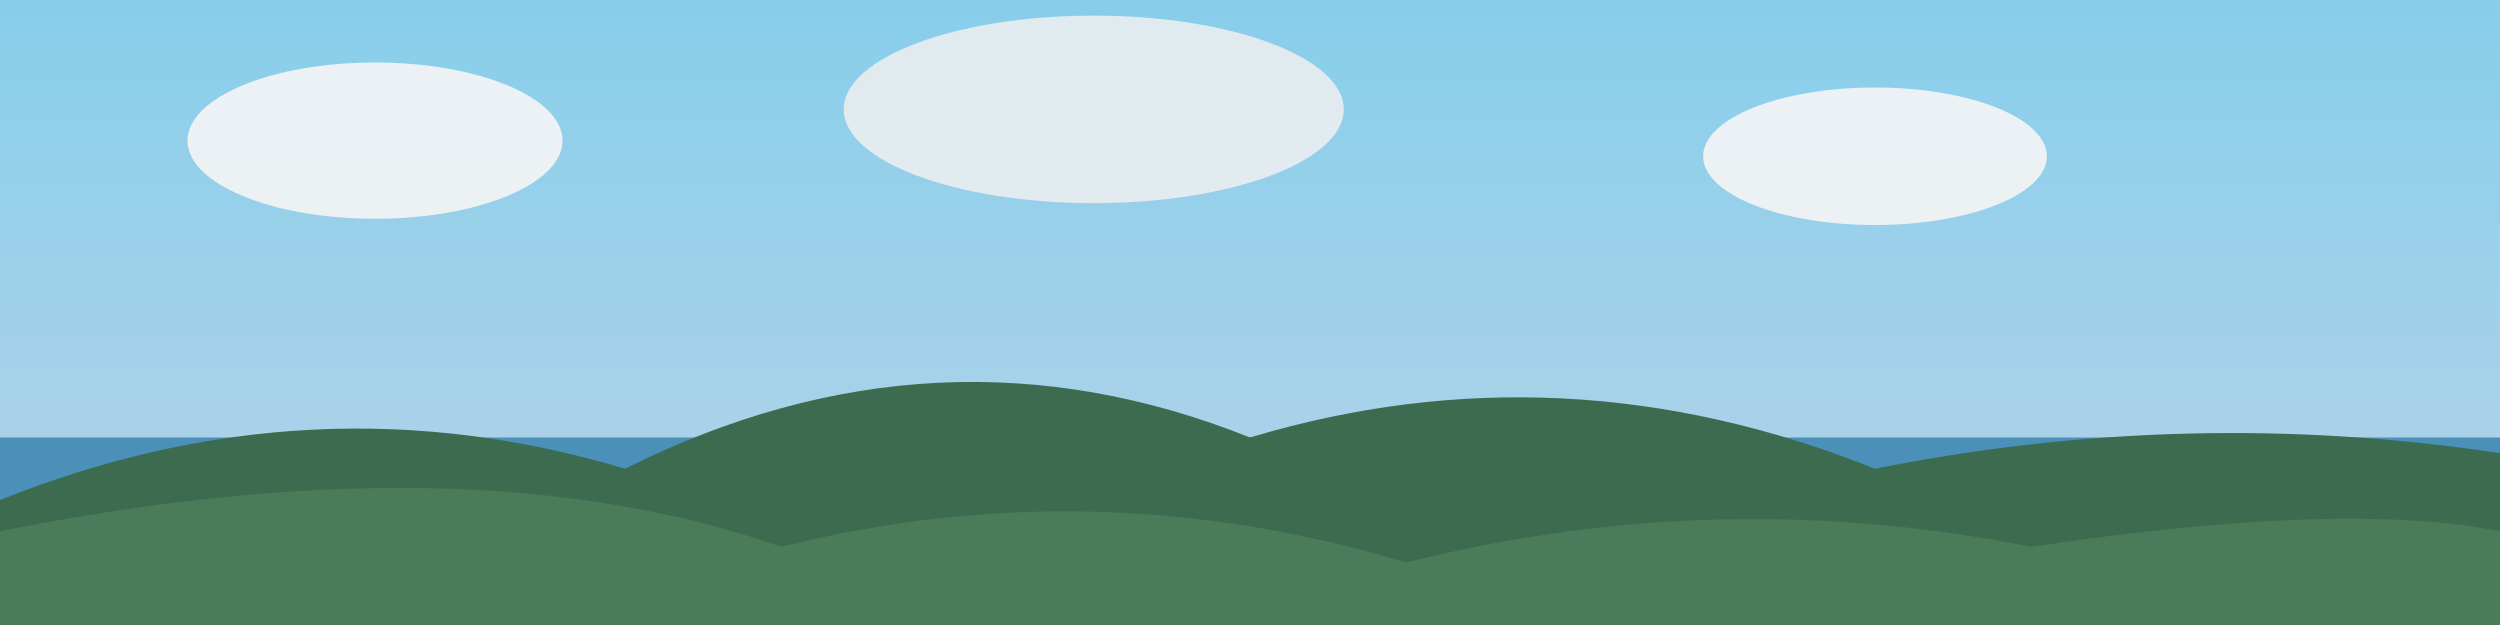
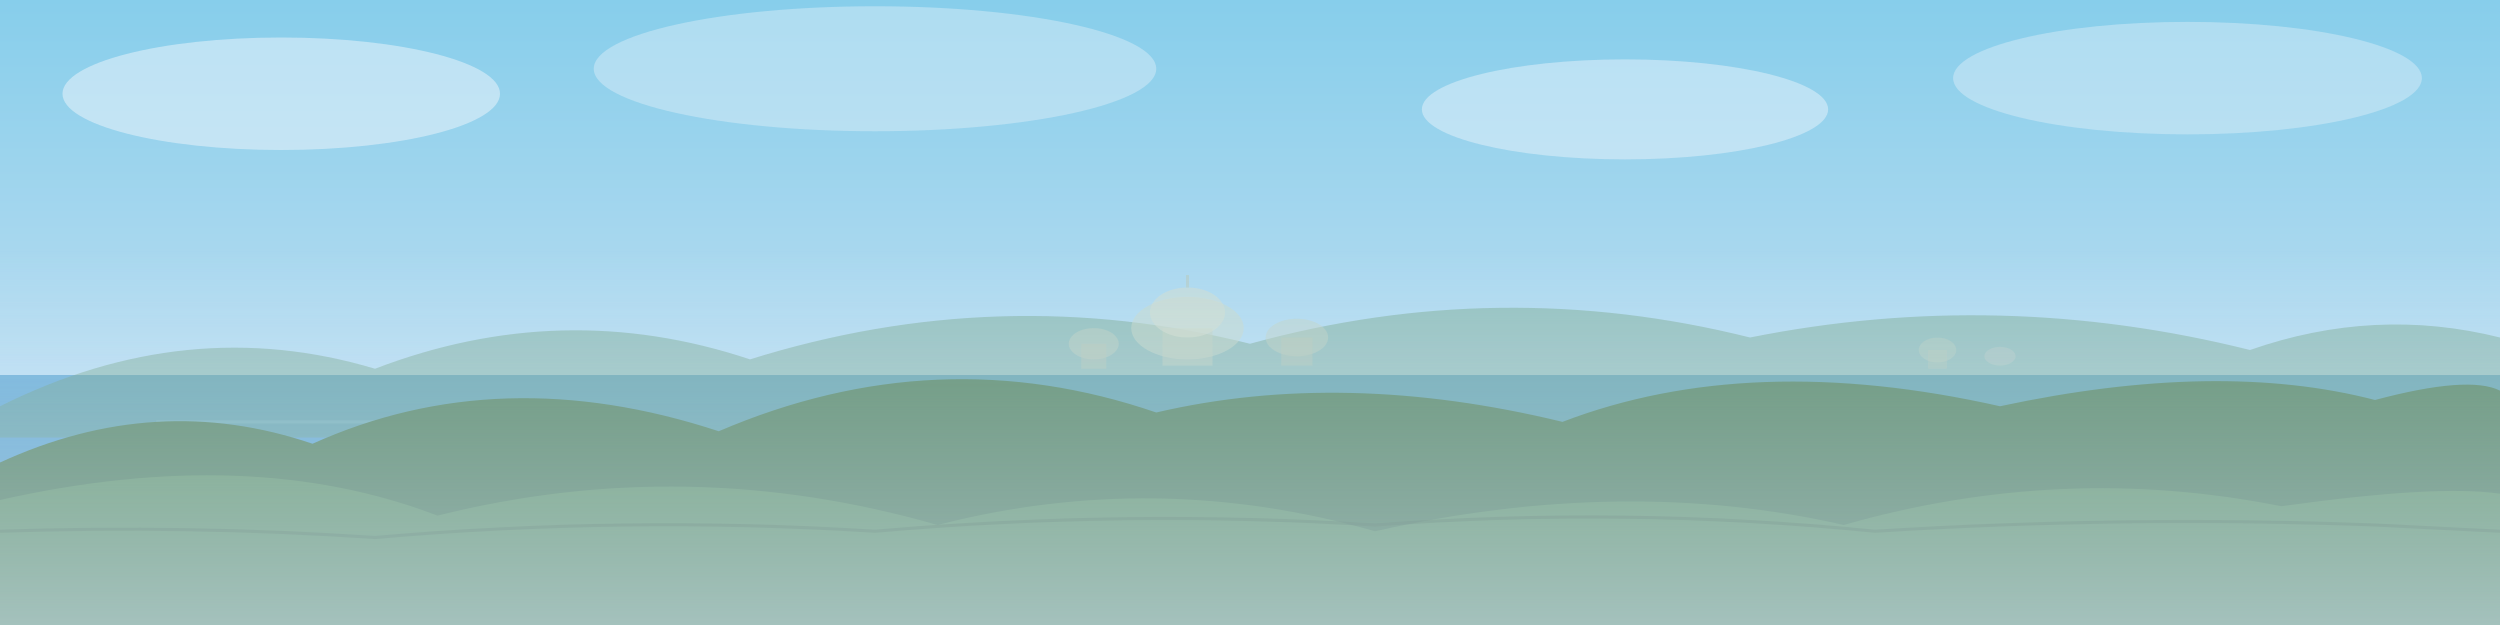
<svg xmlns="http://www.w3.org/2000/svg" viewBox="0 0 800 200" width="800" height="200">
  <defs>
-     <linearGradient id="coastal-sky" x1="0%" y1="0%" x2="0%" y2="100%">
-       <stop offset="0%" style="stop-color:#87ceeb" />
-       <stop offset="100%" style="stop-color:#b8d4e8" />
+     <linearGradient id="naboo-sky" x1="0%" y1="0%" x2="0%" y2="100%">
+       <stop offset="0%" style="stop-color:#87CEEB" />
+       <stop offset="60%" style="stop-color:#B8DCF0" />
+       <stop offset="100%" style="stop-color:#E0F0FF" />
+     </linearGradient>
+     <linearGradient id="naboo-water" x1="0%" y1="0%" x2="0%" y2="100%">
+       <stop offset="0%" style="stop-color:#6BAED6" />
+       <stop offset="100%" style="stop-color:#4A90B8" />
+     </linearGradient>
+     <linearGradient id="naboo-haze" x1="0%" y1="0%" x2="0%" y2="100%">
+       <stop offset="0%" style="stop-color:#E0F0FF;stop-opacity:0" />
+       <stop offset="100%" style="stop-color:#E0F0FF;stop-opacity:0.6" />
+     </linearGradient>
+     <linearGradient id="naboo-hill-back" x1="0%" y1="0%" x2="0%" y2="100%">
+       <stop offset="0%" style="stop-color:#5a8a6a" />
+       <stop offset="100%" style="stop-color:#3d6b4f" />
+     </linearGradient>
+     <linearGradient id="naboo-hill-front" x1="0%" y1="0%" x2="0%" y2="100%">
+       <stop offset="0%" style="stop-color:#5d9068" />
+       <stop offset="100%" style="stop-color:#4a7c59" />
    </linearGradient>
  </defs>
-   <rect width="800" height="200" fill="url(#coastal-sky)" />
-   <ellipse cx="120" cy="45" rx="60" ry="25" fill="#f5f5f5" opacity="0.9" />
-   <ellipse cx="350" cy="35" rx="80" ry="30" fill="#f0f0f0" opacity="0.85" />
-   <ellipse cx="600" cy="50" rx="55" ry="22" fill="#f5f5f5" opacity="0.9" />
-   <rect x="0" y="140" width="800" height="60" fill="#4a90b8" />
-   <path d="M0,200 L0,160 Q100,120 200,150 Q300,100 400,140 Q500,110 600,150 Q700,130 800,145 L800,200 Z" fill="#3d6b4f" />
-   <path d="M0,200 L0,170 Q150,140 250,175 Q350,150 450,180 Q550,155 650,175 Q750,160 800,170 L800,200 Z" fill="#4a7c59" />
+   <rect width="800" height="200" fill="url(#naboo-sky)" />
+   <ellipse cx="90" cy="30" rx="70" ry="18" fill="#f0f6fc" opacity="0.5" />
+   <ellipse cx="280" cy="22" rx="90" ry="20" fill="#e8f2fa" opacity="0.4" />
+   <ellipse cx="520" cy="35" rx="65" ry="16" fill="#f0f6fc" opacity="0.45" />
+   <ellipse cx="700" cy="25" rx="75" ry="18" fill="#e8f2fa" opacity="0.4" />
+   <rect x="0" y="120" width="800" height="80" fill="url(#naboo-water)" />
+   <line x1="50" y1="135" x2="120" y2="135" stroke="#8ec7e8" stroke-width="1" opacity="0.5" />
+   <line x1="200" y1="145" x2="290" y2="145" stroke="#8ec7e8" stroke-width="1" opacity="0.4" />
+   <line x1="400" y1="138" x2="480" y2="138" stroke="#8ec7e8" stroke-width="1" opacity="0.45" />
+   <line x1="550" y1="150" x2="640" y2="150" stroke="#8ec7e8" stroke-width="1" opacity="0.35" />
+   <line x1="680" y1="140" x2="760" y2="140" stroke="#8ec7e8" stroke-width="1" opacity="0.4" />
+   <path d="M0,130 Q60,100 120,118 Q180,95 240,115 Q320,90 400,110 Q480,88 560,108 Q640,92 720,112 Q760,98 800,108 L800,140 L0,140 Z" fill="#6a9a78" opacity="0.4" />
+   <ellipse cx="380" cy="105" rx="18" ry="10" fill="#c8d8c8" opacity="0.5" />
+   <rect x="372" y="105" width="16" height="12" fill="#c0d0c0" opacity="0.5" />
+   <ellipse cx="380" cy="100" rx="12" ry="8" fill="#d0ddd0" opacity="0.55" />
+   <line x1="380" y1="92" x2="380" y2="88" stroke="#b8c8b8" stroke-width="1" opacity="0.5" />
+   <ellipse cx="350" cy="110" rx="8" ry="5" fill="#c0d0c0" opacity="0.45" />
+   <rect x="346" y="110" width="8" height="8" fill="#b8c8b8" opacity="0.45" />
+   <ellipse cx="415" cy="108" rx="10" ry="6" fill="#c0d0c0" opacity="0.45" />
+   <rect x="410" y="108" width="10" height="9" fill="#b8c8b8" opacity="0.45" />
+   <ellipse cx="620" cy="112" rx="6" ry="4" fill="#c0d0c0" opacity="0.35" />
+   <rect x="617" y="112" width="6" height="6" fill="#b8c8b8" opacity="0.35" />
+   <ellipse cx="640" cy="114" rx="5" ry="3" fill="#c8d0c8" opacity="0.3" />
+   <path d="M0,200 L0,148 Q50,125 100,142 Q160,115 230,138 Q300,108 370,132 Q430,118 500,135 Q560,112 640,130 Q710,115 760,128 Q790,120 800,125 L800,200 Z" fill="url(#naboo-hill-back)" />
+   <path d="M0,200 L0,160 Q80,142 140,165 Q220,145 300,168 Q370,150 440,170 Q520,152 590,168 Q660,148 730,162 Q780,155 800,158 L800,200 Z" fill="url(#naboo-hill-front)" />
+   <path d="M0,170 Q60,168 120,172 Q200,165 280,170 Q360,163 440,168 Q520,162 600,170 Q680,165 760,168 L800,170" stroke="#3a6048" stroke-width="1" fill="none" opacity="0.4" />
+   <rect x="0" y="80" width="800" height="120" fill="url(#naboo-haze)" />
</svg>
